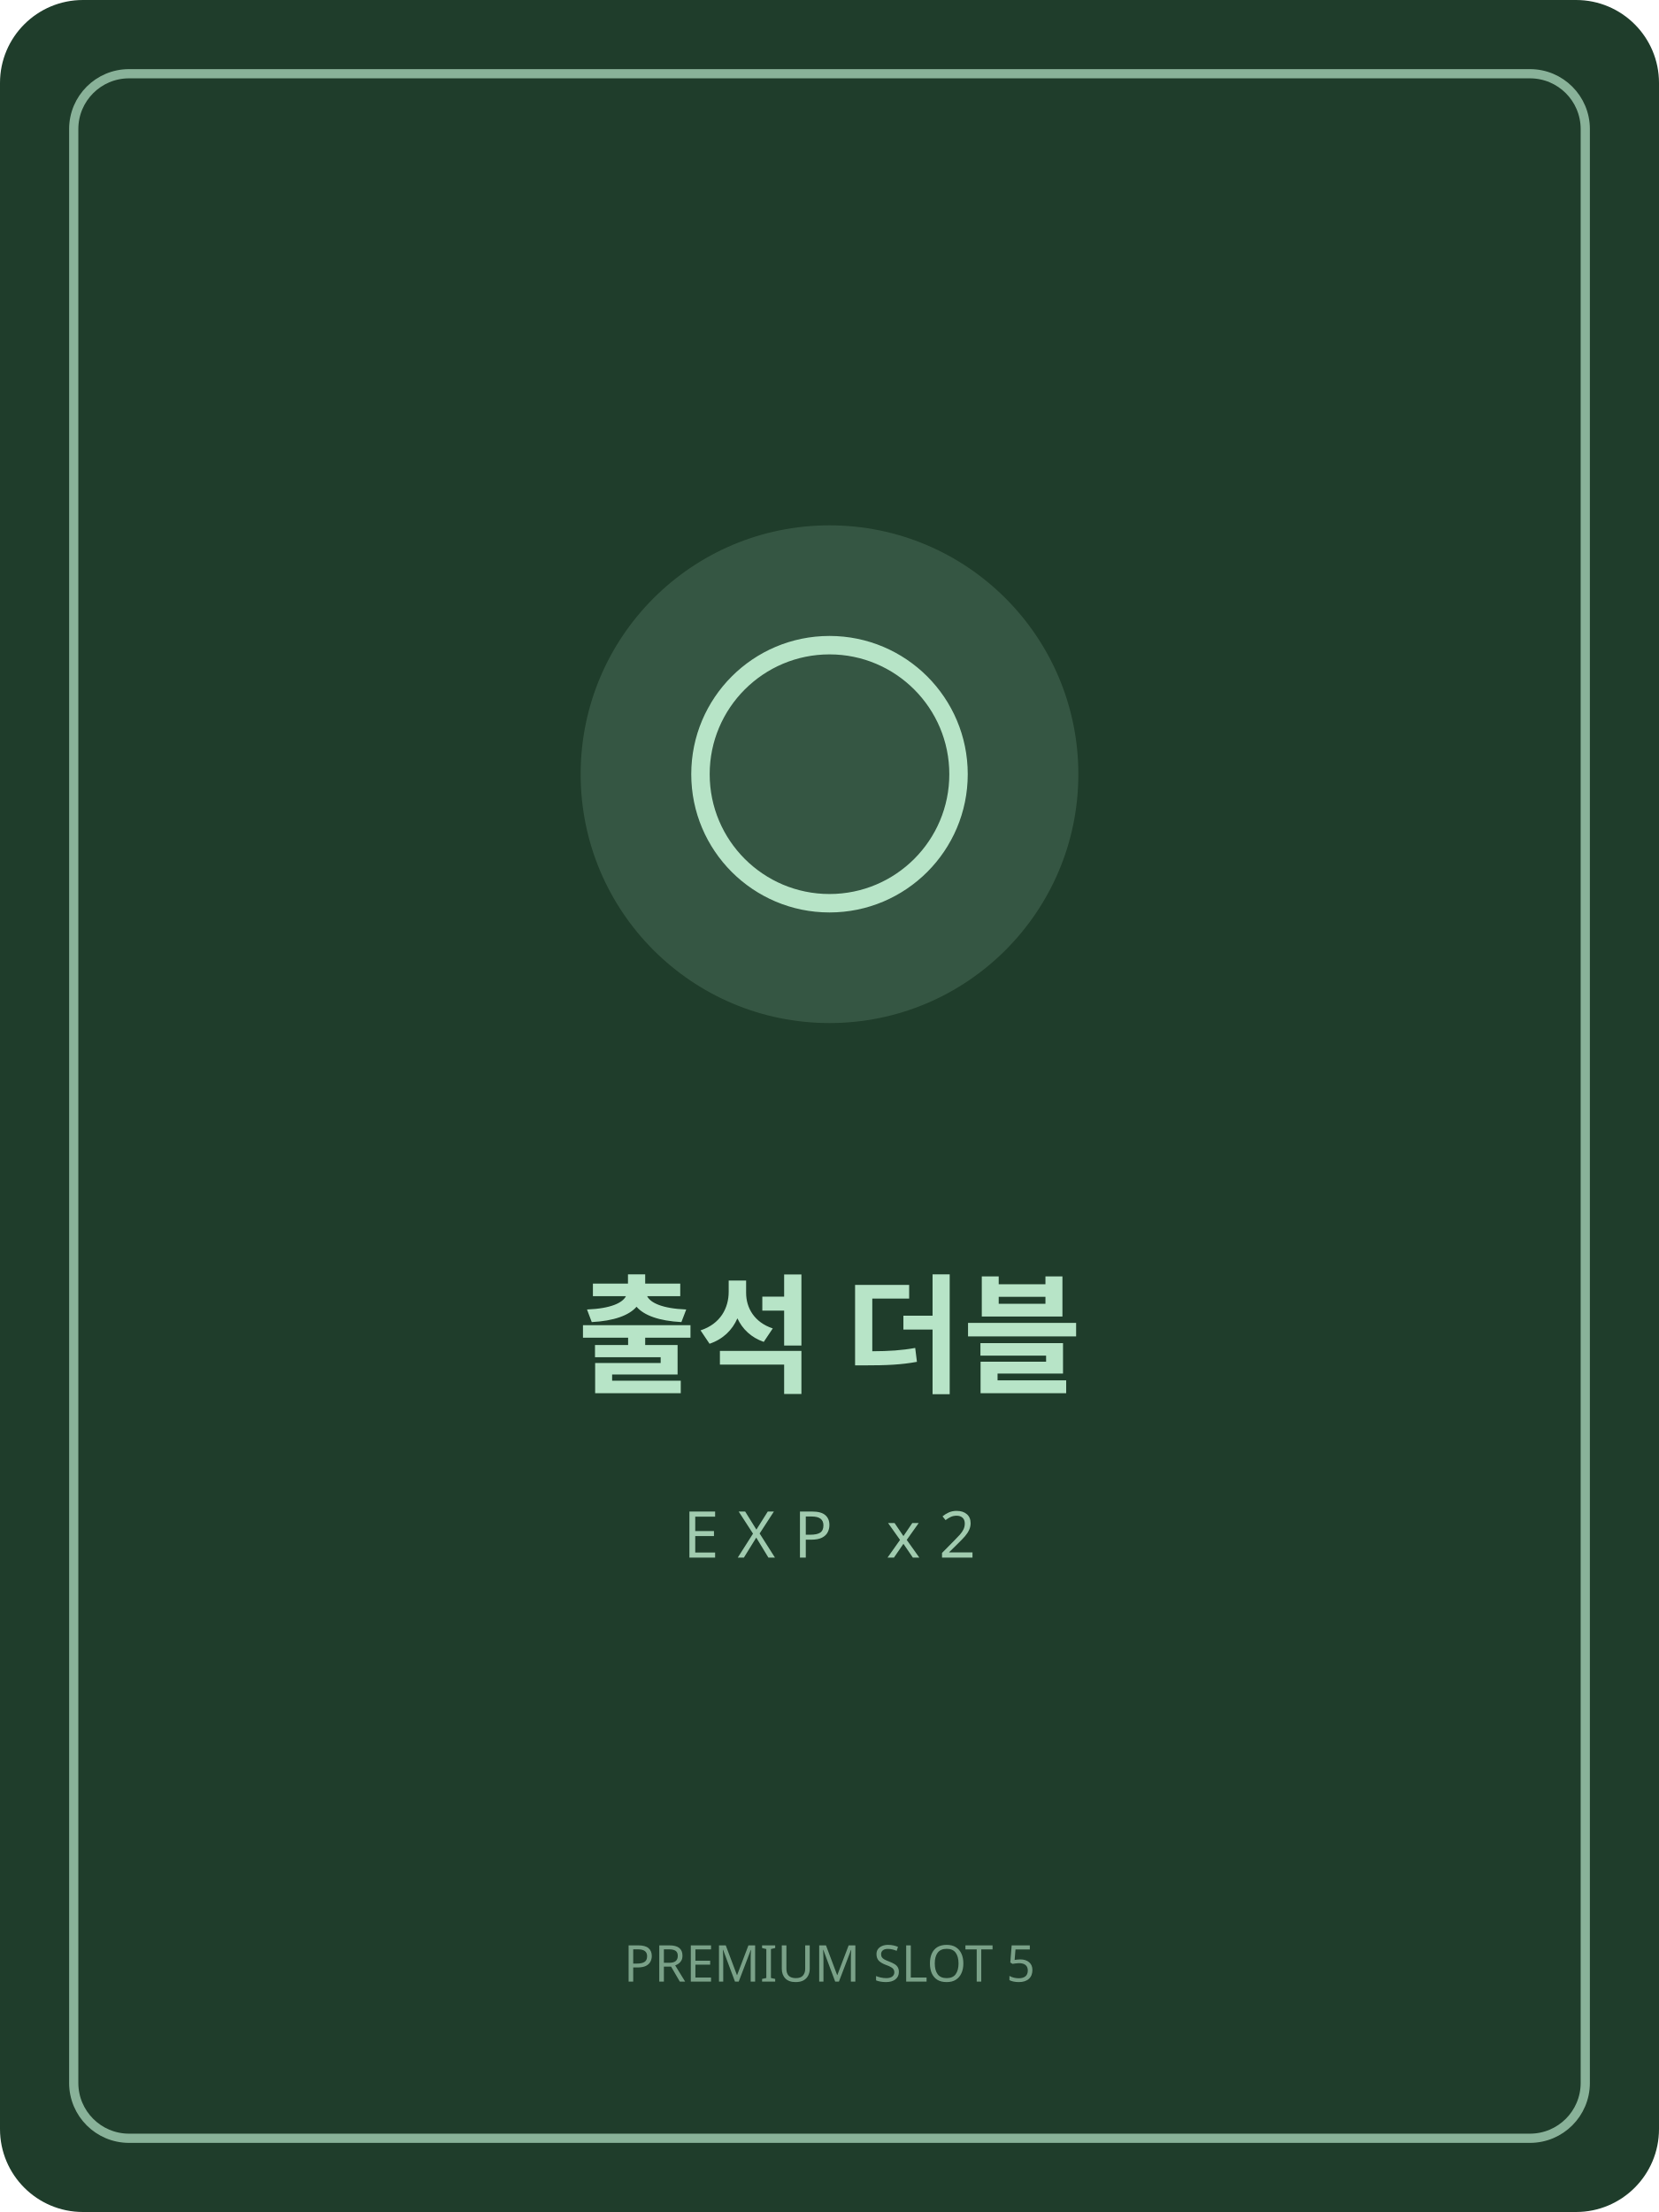
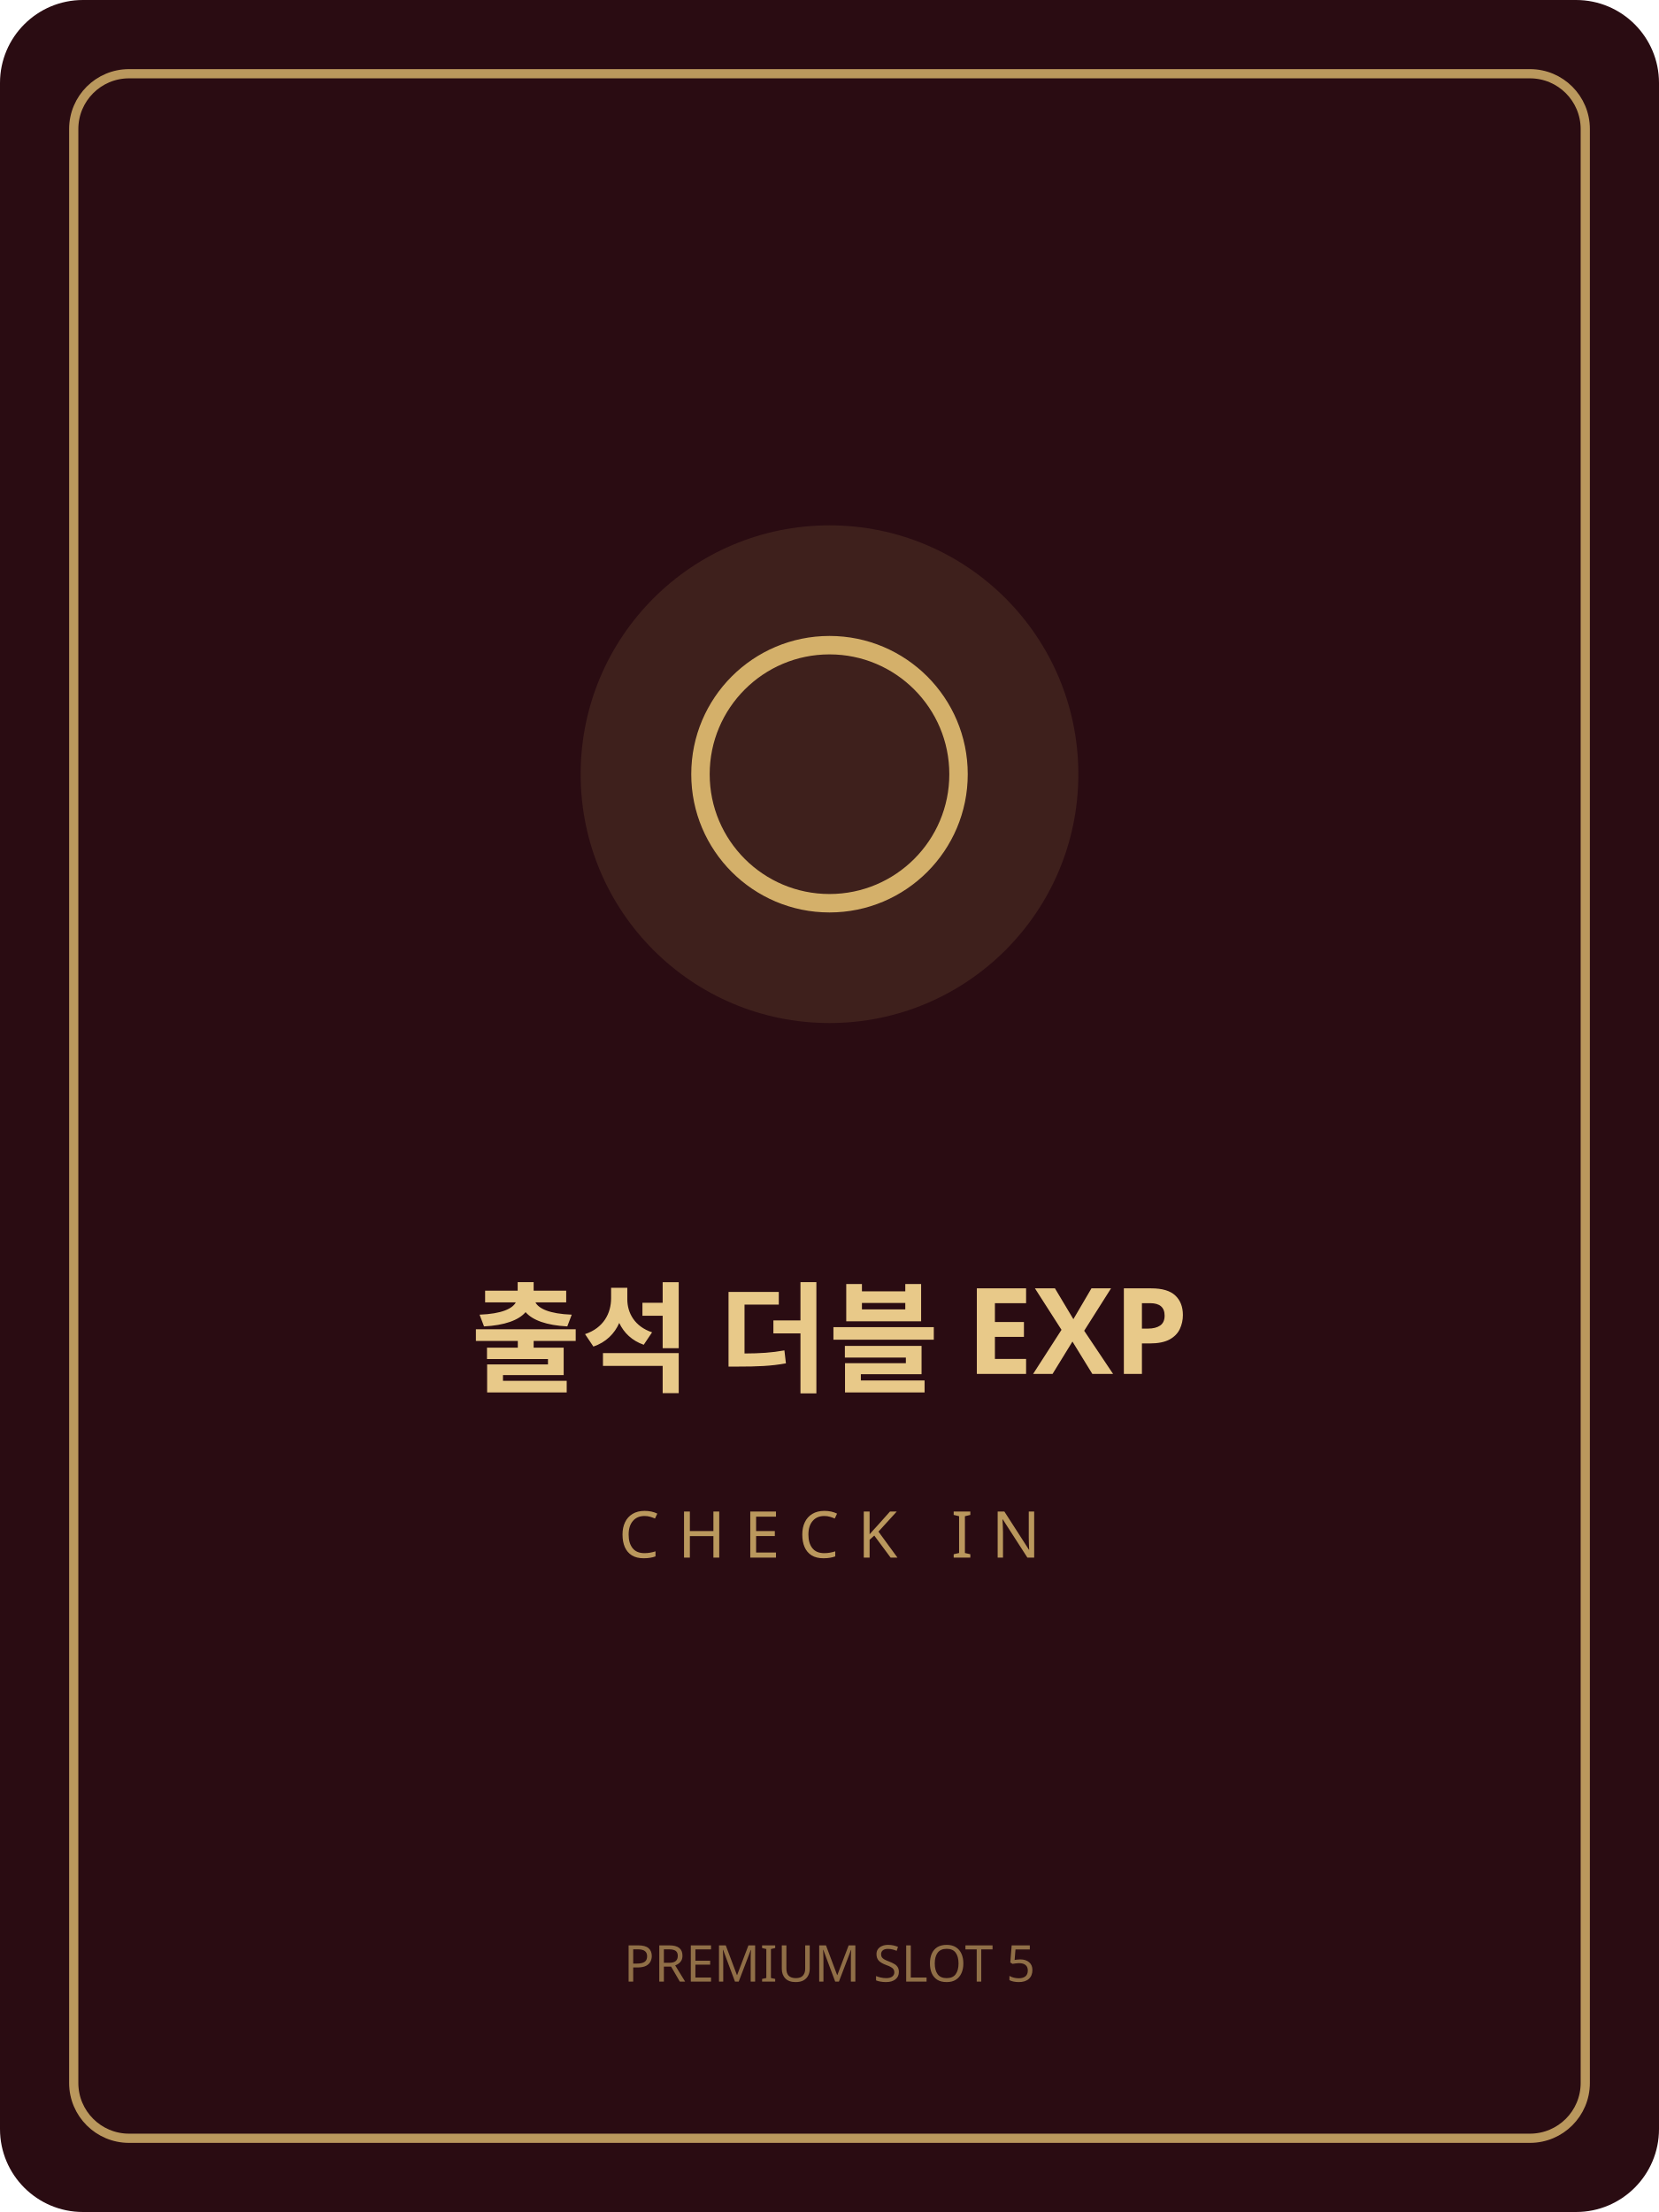
<svg xmlns="http://www.w3.org/2000/svg" viewBox="0 0 360 480" fill="none">
-   <rect width="360" height="480" rx="18" fill="#1F3D2B" />
-   <rect x="16" y="16" width="328" height="448" rx="12" stroke="#B7E4C7" stroke-width="2" opacity="0.7" />
-   <circle cx="180" cy="168" r="54" fill="#B7E4C7" opacity="0.15" />
-   <circle cx="180" cy="168" r="28" stroke="#B7E4C7" stroke-width="4" />
-   <text x="180" y="300" text-anchor="middle" fill="#B7E4C7" font-family="Noto Sans KR, sans-serif" font-size="28" font-weight="700">출석 더블</text>
-   <text x="180" y="338" text-anchor="middle" fill="#B7E4C7" font-family="Noto Sans KR, sans-serif" font-size="14" letter-spacing="4" opacity="0.85">EXP x2</text>
-   <text x="180" y="430" text-anchor="middle" fill="#B7E4C7" font-family="Noto Sans KR, sans-serif" font-size="11" opacity="0.6">PREMIUM SLOT 5</text>
+   <rect width="360" height="480" rx="18" fill="#2A0C12" />
+   <rect x="16" y="16" width="328" height="448" rx="12" stroke="#D4B06A" stroke-width="2" opacity="0.85" />
+   <circle cx="180" cy="168" r="54" fill="#D4B06A" opacity="0.12" />
+   <circle cx="180" cy="168" r="28" stroke="#D4B06A" stroke-width="4" />
+   <text x="180" y="300" text-anchor="middle" fill="#E8C989" font-family="Noto Sans KR, sans-serif" font-size="26" font-weight="700">출석 더블 EXP</text>
+   <text x="180" y="338" text-anchor="middle" fill="#D4B06A" font-family="Noto Sans KR, sans-serif" font-size="14" letter-spacing="4" opacity="0.85">CHECK IN</text>
+   <text x="180" y="430" text-anchor="middle" fill="#D4B06A" font-family="Noto Sans KR, sans-serif" font-size="11" opacity="0.6">PREMIUM SLOT 5</text>
</svg>
